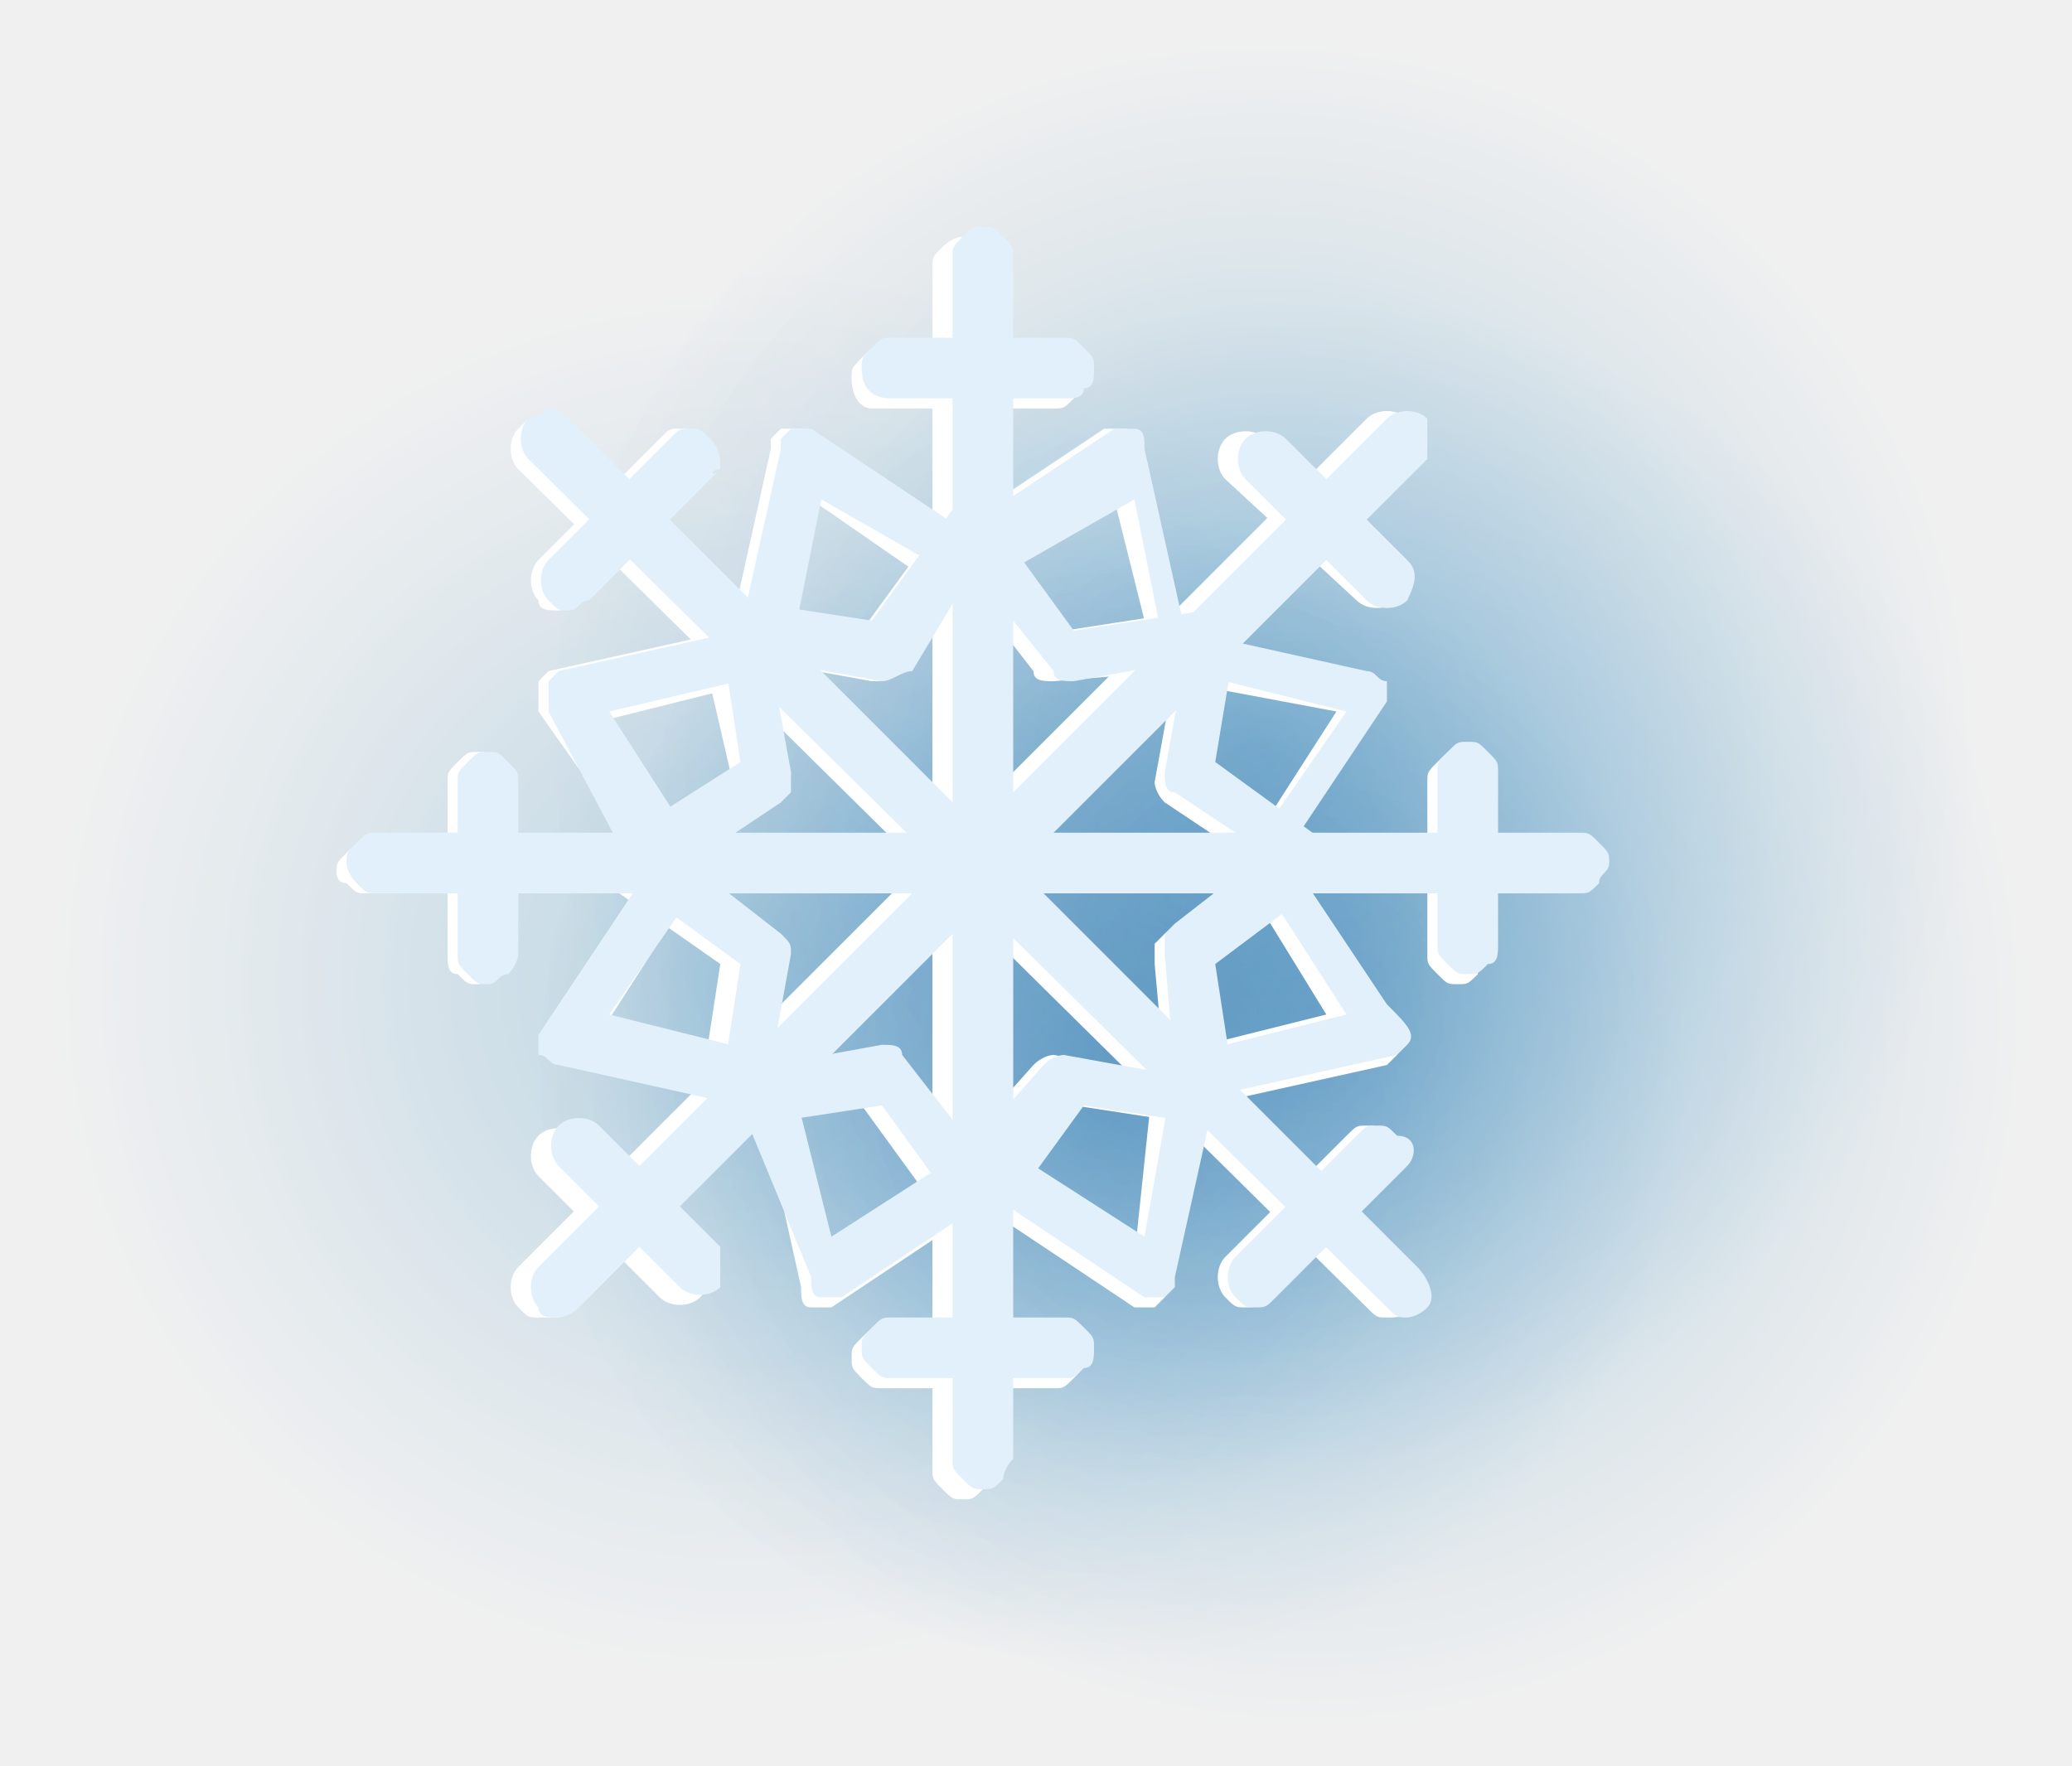
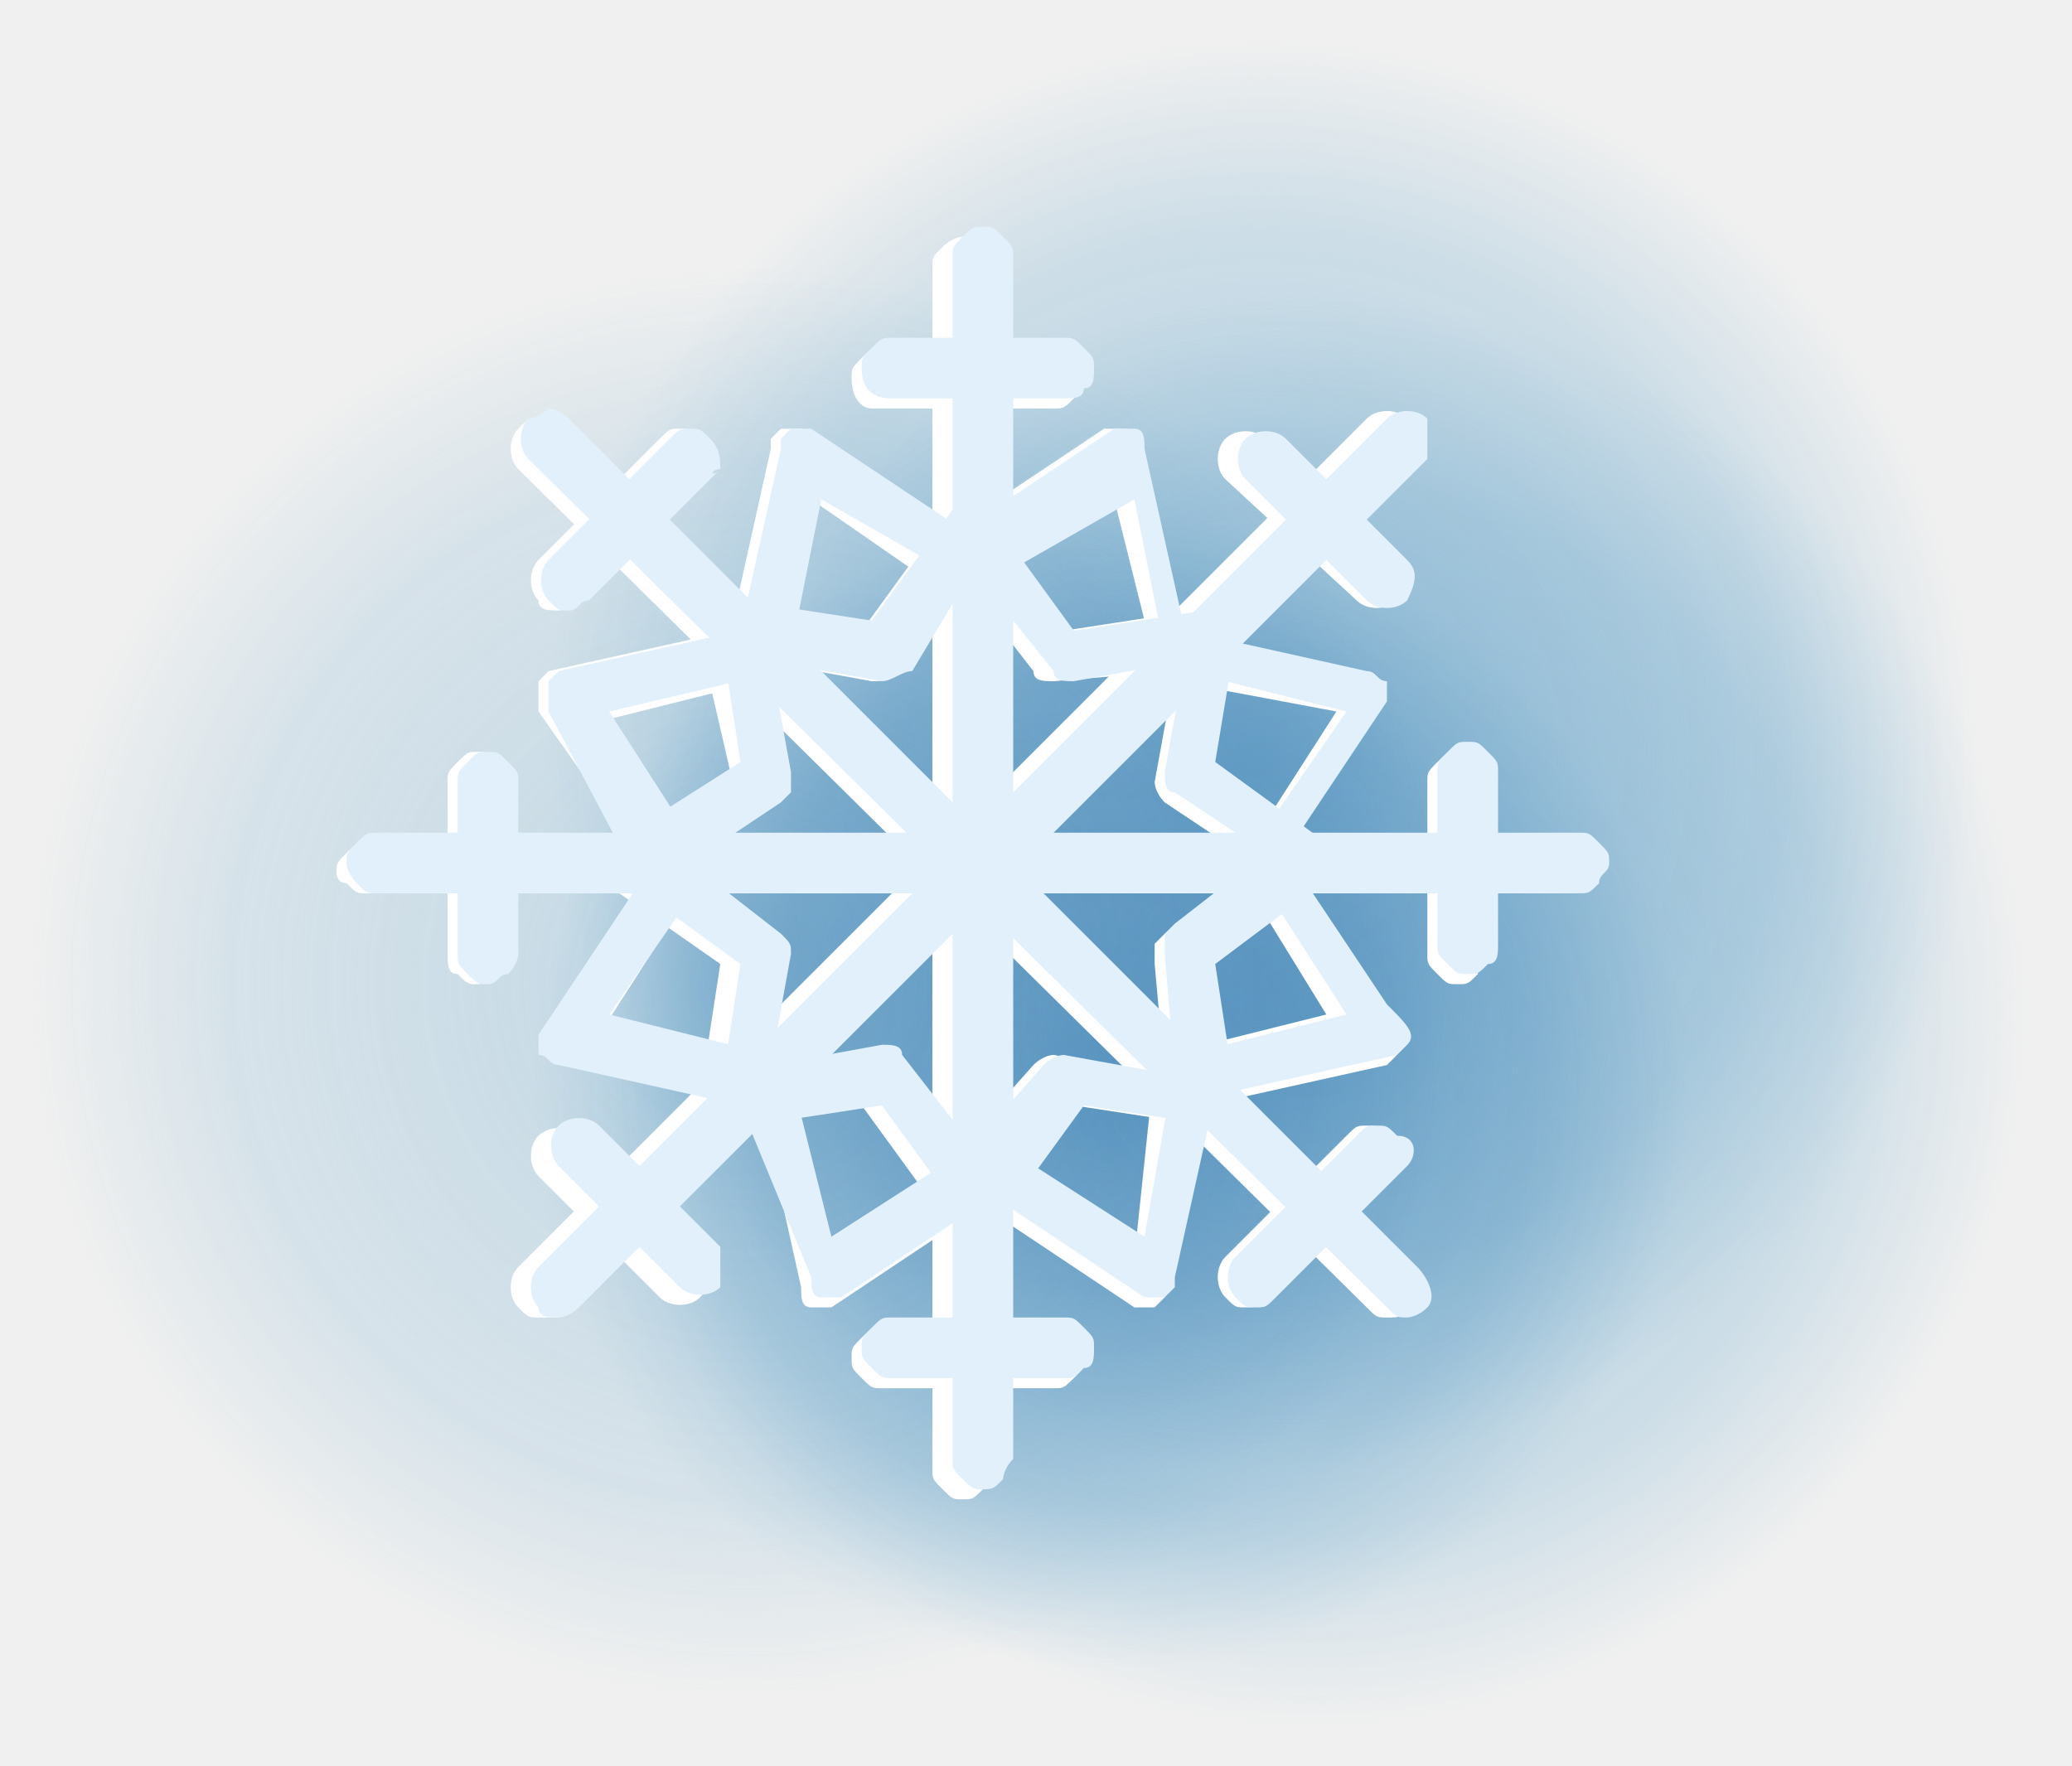
<svg xmlns="http://www.w3.org/2000/svg" width="230" height="196" viewBox="0 0 230 196" fill="none">
  <g style="mix-blend-mode:multiply">
    <path d="M189.837 109.261C196.565 146.262 171.897 181.021 134.896 187.748C97.895 194.476 63.136 169.808 56.409 132.807C49.681 95.806 74.349 61.047 111.35 54.32C148.351 47.592 184.231 72.26 189.837 109.261Z" fill="url(#paint0_radial_2_2341)" />
  </g>
  <g style="mix-blend-mode:multiply">
    <path d="M222.353 70.017C230.202 114.867 199.929 158.596 153.957 166.445C109.107 174.293 65.379 144.02 57.53 98.049C49.681 53.199 79.955 9.47 125.926 1.621C170.776 -6.227 214.505 24.046 222.353 70.017Z" fill="url(#paint1_radial_2_2341)" />
  </g>
  <g style="mix-blend-mode:multiply">
    <path d="M227.96 98.049C235.808 142.898 205.535 186.627 160.685 194.476C115.835 202.325 72.106 172.051 64.258 127.201C56.409 82.351 86.683 38.622 131.532 30.774C176.382 22.925 220.111 53.199 227.96 98.049Z" fill="url(#paint2_radial_2_2341)" />
  </g>
  <g style="mix-blend-mode:multiply" opacity="0.7">
    <path d="M165.052 94.802C172.901 139.652 142.627 183.381 97.777 191.23C52.927 199.078 9.199 168.805 1.35 123.955C-6.499 79.105 23.775 35.376 68.625 27.528C113.475 19.679 157.203 49.953 165.052 94.802Z" fill="url(#paint3_radial_2_2341)" />
  </g>
  <path d="M156.2 50.956L62.015 146.262C62.015 146.262 60.894 146.262 59.773 146.262C58.651 146.262 58.651 146.262 57.53 145.141C56.409 144.02 56.409 141.777 57.53 140.656L151.715 46.471C152.836 45.35 155.079 45.35 156.2 46.471C157.321 48.714 157.321 49.835 156.2 50.956Z" fill="white" />
  <path d="M155.079 66.654C153.957 67.775 151.715 67.775 150.594 66.654L136.017 53.199C134.896 52.077 134.896 49.835 136.017 48.714C137.139 47.592 139.381 47.592 140.502 48.714L153.957 62.169C156.2 63.29 156.2 65.532 155.079 66.654Z" fill="white" />
  <path d="M77.713 144.02C76.591 145.141 74.349 145.141 73.228 144.02L59.773 130.565C58.651 129.443 58.651 127.201 59.773 126.08C60.894 124.958 63.136 124.958 64.258 126.08L77.713 139.535C78.834 140.656 78.834 142.898 77.713 144.02Z" fill="white" />
  <path d="M156.2 145.141C156.2 146.262 155.079 146.262 153.957 146.262C152.836 146.262 152.836 146.262 151.715 145.141L57.53 52.077C56.409 50.956 56.409 48.714 57.53 47.592C58.651 46.471 58.651 46.471 59.773 46.471C60.894 46.471 60.894 46.471 62.015 47.592L156.2 141.777C157.321 142.898 157.321 144.02 156.2 145.141Z" fill="white" />
  <path d="M155.079 129.443C155.079 129.443 155.079 130.565 155.079 129.443L140.502 144.02C139.381 145.141 139.381 145.141 138.26 145.141C137.139 145.141 137.139 145.141 136.017 144.02C134.896 142.898 134.896 140.656 136.017 139.535L149.472 126.08C150.594 124.958 150.594 124.958 151.715 124.958C152.836 124.958 152.836 124.958 153.957 126.08C156.2 127.201 156.2 128.322 155.079 129.443Z" fill="white" />
  <path d="M77.713 53.199L64.258 66.654C63.136 67.775 62.015 67.775 62.015 67.775C60.894 67.775 59.773 67.775 59.773 66.654C58.651 65.532 58.651 63.29 59.773 62.169L73.228 48.714C74.349 47.592 74.349 47.592 75.47 47.592C76.591 47.592 76.591 47.592 77.713 48.714C78.834 49.835 78.834 52.077 77.713 53.199Z" fill="white" />
  <path d="M109.107 165.323C107.986 166.445 107.986 166.445 106.865 166.445C105.744 166.445 105.744 166.445 104.622 165.323C103.501 164.202 103.501 164.202 103.501 163.081V29.652C103.501 28.531 103.501 28.531 104.622 27.41C104.622 27.41 105.744 26.289 106.865 26.289C107.986 26.289 107.986 26.289 109.107 27.41C110.229 28.531 110.229 28.531 110.229 29.652V163.081C110.229 164.202 110.229 164.202 109.107 165.323Z" fill="white" />
  <path d="M119.199 152.99C118.077 154.111 118.077 154.111 116.956 154.111H97.895C96.774 154.111 96.774 154.111 95.653 152.99C94.531 151.868 94.531 151.868 94.531 150.747C94.531 149.626 94.531 149.626 95.653 148.505C96.774 147.383 96.774 147.383 97.895 147.383H116.956C118.077 147.383 118.077 147.383 119.199 148.505C120.32 149.626 120.32 149.626 120.32 150.747C120.32 151.868 120.32 151.868 119.199 152.99Z" fill="white" />
  <path d="M119.199 44.229C118.077 45.35 118.077 45.35 116.956 45.35H96.774C95.653 45.35 94.531 44.229 94.531 41.986C94.531 40.865 94.531 40.865 95.653 39.744C96.774 38.622 96.774 38.622 97.895 38.622H116.956C118.077 38.622 118.077 38.622 119.199 39.744C120.32 40.865 120.32 40.865 120.32 41.986C120.32 43.107 119.199 43.107 119.199 44.229Z" fill="white" />
  <path d="M176.382 98.049C175.261 99.17 175.261 99.17 174.14 99.17H40.711C39.59 99.17 39.59 99.17 38.469 98.049C37.348 98.049 37.348 96.927 37.348 96.927C37.348 95.806 37.348 95.806 38.469 94.685C39.59 93.564 39.59 93.564 40.711 93.564H174.14C175.261 93.564 175.261 93.564 176.382 94.685C177.504 95.806 177.504 95.806 177.504 96.927C176.382 96.927 176.382 98.049 176.382 98.049Z" fill="white" />
  <path d="M55.288 108.14C54.166 109.261 53.045 109.261 53.045 109.261C51.924 109.261 51.924 109.261 50.803 108.14C49.681 108.14 49.681 107.018 49.681 105.897V86.836C49.681 85.715 49.681 85.715 50.803 84.594C51.924 83.472 51.924 83.472 53.045 83.472C54.166 83.472 54.166 83.472 55.288 84.594C56.409 85.715 56.409 85.715 56.409 86.836V105.897C55.288 107.018 55.288 108.14 55.288 108.14Z" fill="white" />
  <path d="M164.049 108.14C162.927 109.261 162.927 109.261 161.806 109.261C160.685 109.261 160.685 109.261 159.564 108.14C158.442 107.019 158.442 107.018 158.442 105.897V86.836C158.442 85.715 158.442 85.715 159.564 84.594C160.685 83.472 160.685 83.472 161.806 83.472C162.927 83.472 162.927 83.472 164.049 84.594C165.17 85.715 165.17 85.715 165.17 86.836V105.897C164.049 107.018 164.049 107.019 164.049 108.14Z" fill="white" />
  <path d="M136.017 123.837C136.017 124.958 134.896 124.958 136.017 123.837C134.896 124.958 133.775 124.958 133.775 124.958L119.199 122.716L109.107 135.05C109.107 136.171 107.986 136.171 106.865 136.171C105.744 136.171 104.622 136.171 104.622 135.05L95.653 122.716L81.076 124.958C79.955 124.958 78.834 124.958 78.834 123.837C77.713 122.716 77.713 122.716 77.713 121.595L79.955 107.018L68.743 99.17C67.621 99.17 67.621 98.049 67.621 96.927C67.621 95.806 67.621 95.806 67.621 95.806C67.621 95.806 67.621 95.806 68.743 94.685L81.076 85.715L77.713 71.139C77.713 70.017 77.713 70.017 77.713 68.896C79.955 67.775 79.955 67.775 81.076 67.775L95.653 70.017C104.622 57.684 104.622 57.684 104.622 57.684C105.744 56.562 105.744 56.562 106.865 56.562C107.986 56.562 109.107 56.562 109.107 57.684L118.077 70.017L132.654 67.775C133.775 67.775 134.896 67.775 134.896 67.775C136.017 68.896 136.017 68.896 136.017 70.017L133.775 85.715L146.109 94.685C146.109 94.685 146.109 94.685 147.23 94.685C148.351 95.806 148.351 96.927 147.23 98.049L133.775 107.018L136.017 121.595C136.017 122.716 136.017 123.837 136.017 123.837ZM114.714 118.231C115.835 117.11 116.956 117.11 116.956 117.11L129.29 119.352L128.169 107.018C128.169 105.897 128.169 105.897 128.169 104.776C128.169 104.776 128.169 104.776 129.29 103.655L139.381 95.806L129.29 89.079C128.169 87.957 128.169 86.836 128.169 86.836L130.411 74.502L116.956 75.624C115.835 75.624 114.714 75.624 114.714 74.502L106.865 64.411L99.016 74.502C99.016 75.624 97.895 75.624 96.774 75.624L84.44 73.381L86.683 85.715C86.683 86.836 86.683 86.836 86.683 87.957C86.683 87.957 86.683 87.957 85.561 89.079L74.349 96.927L84.44 104.776C85.561 105.897 85.561 105.897 85.561 107.018L83.319 119.352L95.653 117.11C96.774 117.11 97.895 117.11 97.895 118.231L105.744 128.322L114.714 118.231Z" fill="white" />
  <path d="M155.079 117.11C155.079 117.11 153.957 117.11 155.079 117.11C153.957 118.231 153.957 118.231 153.957 118.231L133.775 122.716L129.29 142.898V144.02L128.169 145.141C127.047 145.141 125.926 145.141 125.926 145.141L109.107 133.928L92.289 145.141C91.168 145.141 90.046 145.141 90.046 145.141C88.925 145.141 88.925 144.02 88.925 142.898L84.44 122.716L64.258 118.231C63.136 118.231 63.136 117.11 62.015 117.11C62.015 115.988 62.015 114.867 62.015 114.867L73.228 98.049L59.773 78.987C59.773 77.866 59.773 76.745 59.773 76.745C59.773 76.745 59.773 76.745 59.773 75.624L60.894 74.502L81.076 70.017L85.561 49.835V48.714L86.683 47.592C87.804 47.592 88.925 47.592 88.925 47.592L105.744 58.805L122.562 47.592C123.684 47.592 124.805 47.592 124.805 47.592C125.926 47.592 125.926 48.714 125.926 49.835L130.411 70.017L150.594 74.502C151.715 74.502 151.715 75.624 152.836 75.624C152.836 76.745 152.836 77.866 152.836 77.866L141.624 94.685L152.836 111.503C155.079 114.867 155.079 115.988 155.079 117.11C155.079 117.11 155.079 115.988 155.079 117.11ZM128.169 118.231L129.29 117.11L147.23 112.625L138.26 98.049C138.26 96.927 138.26 95.806 138.26 94.685L148.351 78.987L130.411 75.624C129.29 75.624 128.169 74.502 128.169 73.381L123.684 55.441L107.986 65.532C106.865 65.532 105.744 66.654 104.622 65.532L90.046 55.441L85.561 73.381V74.502L84.44 75.624L66.5 80.109L76.591 95.806C76.591 96.927 77.713 98.049 76.591 99.17L66.5 114.867L84.44 119.352C85.561 119.352 86.683 120.473 86.683 121.595L91.168 139.535L106.865 129.443C107.986 129.443 109.107 129.443 110.229 129.443L125.926 139.535L128.169 118.231C128.169 119.352 128.169 119.352 128.169 118.231Z" fill="white" />
  <path d="M158.442 50.956L64.258 145.141C63.136 146.262 62.015 146.262 62.015 146.262C60.894 146.262 59.773 146.262 59.773 145.141C58.651 144.02 58.651 141.777 59.773 140.656L153.957 46.471C155.079 45.35 157.321 45.35 158.442 46.471C158.442 47.592 158.442 49.835 158.442 50.956Z" fill="#E1F0FA" />
  <path d="M156.2 66.654C155.079 67.775 152.836 67.775 151.715 66.654L138.26 53.199C137.139 52.077 137.139 49.835 138.26 48.714C139.381 47.592 141.624 47.592 142.745 48.714L156.2 62.169C157.321 63.29 157.321 64.411 156.2 66.654Z" fill="#E1F0FA" />
  <path d="M79.955 142.898C79.955 142.898 78.834 142.898 79.955 142.898C78.834 144.02 76.591 144.02 75.47 142.898L62.015 129.443C60.894 128.322 60.894 126.08 62.015 124.958C63.136 123.837 65.379 123.837 66.5 124.958L79.955 138.413C79.955 140.656 79.955 141.777 79.955 142.898Z" fill="#E1F0FA" />
  <path d="M158.442 145.141C157.321 146.262 156.2 146.262 156.2 146.262C155.079 146.262 155.079 146.262 153.957 145.141L58.651 50.956C57.53 49.835 57.53 47.592 58.651 46.471C59.773 46.471 60.894 45.35 60.894 45.35C60.894 45.35 62.015 45.35 63.136 46.471L157.321 140.656C158.442 141.777 159.564 144.02 158.442 145.141Z" fill="#E1F0FA" />
  <path d="M156.2 129.443L141.624 144.02C140.502 145.141 140.502 145.141 139.381 145.141C138.26 145.141 138.26 145.141 137.139 144.02C136.017 142.898 136.017 140.656 137.139 139.535L150.594 126.08C151.715 124.958 151.715 124.958 152.836 124.958C153.957 124.958 153.957 124.958 155.079 126.08C157.321 126.08 157.321 128.322 156.2 129.443Z" fill="#E1F0FA" />
  <path d="M79.955 52.077C78.834 52.077 78.834 53.199 79.955 52.077L65.379 66.654C64.258 66.654 64.258 67.775 63.136 67.775C62.015 67.775 62.015 67.775 60.894 66.654C59.773 65.532 59.773 63.29 60.894 62.169L74.349 48.714C75.47 47.592 75.47 47.592 76.591 47.592C77.713 47.592 77.713 47.592 78.834 48.714C79.955 49.835 79.955 50.956 79.955 52.077Z" fill="#E1F0FA" />
  <path d="M111.35 164.202C110.229 165.323 110.229 165.323 109.107 165.323C107.986 165.323 107.986 165.323 106.865 164.202C105.744 163.081 105.744 163.081 105.744 161.96V28.531C105.744 27.41 105.744 27.41 106.865 26.289C107.986 25.167 107.986 25.167 109.107 25.167C110.229 25.167 110.229 25.167 111.35 26.289C112.471 27.41 112.471 27.41 112.471 28.531V161.96C111.35 163.081 111.35 164.202 111.35 164.202Z" fill="#E1F0FA" />
  <path d="M120.32 151.868C120.32 151.868 120.32 152.99 120.32 151.868C119.199 152.99 119.199 152.99 118.077 152.99H99.016C97.895 152.99 97.895 152.99 96.774 151.868C95.653 150.747 95.653 150.747 95.653 149.626C95.653 148.505 95.653 148.505 96.774 147.383C97.895 146.262 97.895 146.262 99.016 146.262H118.077C119.199 146.262 119.199 146.262 120.32 147.383C121.441 148.505 121.441 148.505 121.441 149.626C121.441 150.747 121.441 151.868 120.32 151.868Z" fill="#E1F0FA" />
  <path d="M120.32 43.107C120.32 44.229 119.199 44.229 118.077 44.229H99.016C96.774 44.229 95.653 43.107 95.653 40.865C95.653 39.744 95.653 39.744 96.774 38.622C97.895 37.501 97.895 37.501 99.016 37.501H118.077C119.199 37.501 119.199 37.501 120.32 38.622C121.441 39.744 121.441 39.744 121.441 40.865C121.441 41.986 121.441 43.107 120.32 43.107Z" fill="#E1F0FA" />
  <path d="M177.504 98.049C176.382 99.17 176.382 99.17 175.261 99.17H41.833C40.711 99.17 40.711 99.17 39.59 98.049C39.59 98.049 38.469 96.927 38.469 95.806C38.469 94.685 38.469 94.685 39.59 93.564C40.711 92.442 40.711 92.442 41.833 92.442H175.261C176.382 92.442 176.382 92.442 177.504 93.564C178.625 94.685 178.625 94.685 178.625 95.806C178.625 96.927 177.504 96.927 177.504 98.049Z" fill="#E1F0FA" />
  <path d="M56.409 108.14C55.288 108.14 55.288 109.261 54.166 109.261C53.045 109.261 53.045 109.261 51.924 108.14C50.803 107.019 50.803 107.019 50.803 105.897V86.836C50.803 85.715 50.803 85.715 51.924 84.594C53.045 83.472 53.045 83.472 54.166 83.472C55.288 83.472 55.288 83.472 56.409 84.594C57.53 85.715 57.53 85.715 57.53 86.836V105.897C57.53 105.897 57.53 107.019 56.409 108.14Z" fill="#E1F0FA" />
  <path d="M165.17 107.019C165.17 108.14 165.17 108.14 165.17 107.019C164.049 108.14 164.049 108.14 162.927 108.14C161.806 108.14 161.806 108.14 160.685 107.019C159.564 105.897 159.564 105.897 159.564 104.776V85.715C159.564 84.594 159.564 84.594 160.685 83.472C161.806 82.351 161.806 82.351 162.927 82.351C164.049 82.351 164.049 82.351 165.17 83.472C166.291 84.594 166.291 84.594 166.291 85.715V104.776C166.291 105.897 166.291 107.019 165.17 107.019Z" fill="#E1F0FA" />
  <path d="M137.139 123.837C136.017 124.958 134.896 124.958 134.896 124.958L120.32 122.716L111.35 135.05C111.35 136.171 110.229 136.171 109.107 136.171C107.986 136.171 106.865 136.171 106.865 135.05L97.895 122.716L83.319 124.958C82.198 124.958 81.076 124.958 81.076 123.837C79.955 122.716 79.955 122.716 79.955 121.595L82.198 107.019L69.864 98.049C68.743 98.049 68.743 96.927 68.743 95.806C68.743 94.685 68.743 94.685 68.743 93.564C68.743 93.564 68.743 93.564 69.864 92.442L82.198 84.594L79.955 70.017C79.955 68.896 79.955 68.896 79.955 67.775C81.076 66.654 82.198 66.654 82.198 66.654L96.774 68.896C105.744 56.562 105.744 56.562 105.744 56.562C106.865 56.562 107.986 56.562 107.986 56.562C109.107 56.562 110.229 56.562 110.229 57.684L119.199 70.017L133.775 67.775C134.896 67.775 136.017 67.775 136.017 68.896C137.139 70.017 137.139 70.017 137.139 71.139L134.896 84.594L147.23 93.564C147.23 93.564 147.23 93.564 148.351 93.564C149.472 94.685 149.472 95.806 148.351 96.927L134.896 107.019L137.139 121.595C137.139 122.716 137.139 122.716 137.139 123.837ZM115.835 118.231C115.835 118.231 115.835 117.11 115.835 118.231C116.956 117.11 118.077 117.11 118.077 117.11L130.411 119.352L129.29 105.897C129.29 104.776 129.29 104.776 129.29 103.655C129.29 103.655 129.29 103.655 130.411 102.534L140.502 94.685L130.411 87.957C129.29 87.957 129.29 86.836 129.29 85.715L131.532 73.381L119.199 75.624C118.077 75.624 116.956 75.624 116.956 74.502L107.986 63.29L101.259 74.502C100.138 74.502 99.016 75.624 97.895 75.624L85.561 73.381L87.804 85.715C87.804 86.836 87.804 86.836 87.804 87.957C87.804 87.957 87.804 87.957 86.683 89.079L76.591 95.806L86.683 103.655C87.804 104.776 87.804 104.776 87.804 105.897L85.561 118.231L97.895 115.988C99.016 115.988 100.138 115.988 100.138 117.11L107.986 127.201L115.835 118.231Z" fill="#E1F0FA" />
  <path d="M156.2 115.988C156.2 115.988 156.2 117.11 156.2 115.988C155.079 117.11 155.079 117.11 155.079 117.11L134.896 121.595L130.411 141.777V142.898L129.29 144.02C128.169 144.02 127.047 144.02 127.047 144.02L110.229 132.807L93.41 144.02C92.289 144.02 91.168 144.02 91.168 144.02C90.046 144.02 90.046 142.898 90.046 141.777L82.198 122.716L62.015 118.231C60.894 118.231 60.894 117.11 59.773 117.11C59.773 115.988 59.773 114.867 59.773 114.867L70.985 98.049L60.894 78.987C60.894 77.866 60.894 76.745 60.894 76.745C60.894 76.745 60.894 76.745 60.894 75.624L62.015 74.502L82.198 70.017L86.683 49.835V48.714L87.804 47.592C88.925 47.592 90.046 47.592 90.046 47.592L106.865 58.805L123.684 47.592C124.805 47.592 125.926 47.592 125.926 47.592C127.047 47.592 127.047 48.714 127.047 49.835L131.532 70.017L151.715 74.502C152.836 74.502 152.836 75.624 153.957 75.624C153.957 76.745 153.957 77.866 153.957 77.866L142.745 94.685L153.957 111.503C156.2 113.746 157.321 114.867 156.2 115.988ZM130.411 118.231L131.532 117.11L149.472 112.625L139.381 96.927C139.381 95.806 139.381 94.685 139.381 93.564L149.472 78.987L131.532 74.502C130.411 74.502 129.29 73.381 129.29 72.26L125.926 55.441L110.229 64.411C109.107 64.411 107.986 64.411 106.865 64.411L91.168 55.441L87.804 72.26V73.381L86.683 74.502L67.621 78.987L77.713 94.685C78.834 95.806 78.834 96.927 77.713 98.049L67.621 112.625L85.561 117.11C86.683 117.11 87.804 118.231 87.804 119.352L92.289 137.292L107.986 127.201C109.107 127.201 110.229 127.201 111.35 127.201L127.047 137.292L130.411 118.231C130.411 118.231 129.29 118.231 130.411 118.231Z" fill="#E1F0FA" />
  <defs>
    <radialGradient id="paint0_radial_2_2341" cx="0" cy="0" r="1" gradientUnits="userSpaceOnUse" gradientTransform="translate(123.298 121.134) rotate(-9.75807) scale(67.8166)">
      <stop stop-color="#AED5EB" />
-       <stop offset="0.186" stop-color="#C0DEEF" />
-       <stop offset="0.694" stop-color="#EEF6FB" />
-       <stop offset="0.95" stop-color="white" />
+       <stop offset="0.186" stop-color="rgba(192, 222, 239, 1)" />
+       <stop offset="0.694" stop-color="rgba(192, 222, 239, 0.6)" />
+       <stop offset="0.95" stop-color="rgba(192, 222, 239, 0)" />
    </radialGradient>
    <radialGradient id="paint1_radial_2_2341" cx="0" cy="0" r="1" gradientUnits="userSpaceOnUse" gradientTransform="translate(140.077 83.7685) rotate(-9.75807) scale(83.2595)">
      <stop stop-color="#AED5EB" />
-       <stop offset="0.186" stop-color="#C0DEEF" />
-       <stop offset="0.694" stop-color="#EEF6FB" />
-       <stop offset="0.95" stop-color="white" />
+       <stop offset="0.186" stop-color="rgba(192, 222, 239, 1)" />
+       <stop offset="0.694" stop-color="rgba(192, 222, 239, 0.6)" />
+       <stop offset="0.95" stop-color="rgba(192, 222, 239, 0)" />
    </radialGradient>
    <radialGradient id="paint2_radial_2_2341" cx="0" cy="0" r="1" gradientUnits="userSpaceOnUse" gradientTransform="translate(145.523 112.359) rotate(-9.75807) scale(83.1081)">
      <stop stop-color="#AED5EB" />
-       <stop offset="0.186" stop-color="#C0DEEF" />
-       <stop offset="0.694" stop-color="#EEF6FB" />
-       <stop offset="0.95" stop-color="white" />
+       <stop offset="0.186" stop-color="rgba(192, 222, 239, 1)" />
+       <stop offset="0.694" stop-color="rgba(192, 222, 239, 0.6)" />
+       <stop offset="0.95" stop-color="rgba(192, 222, 239, 0)" />
    </radialGradient>
    <radialGradient id="paint3_radial_2_2341" cx="0" cy="0" r="1" gradientUnits="userSpaceOnUse" gradientTransform="translate(82.6152 109.113) rotate(-9.75807) scale(83.1081)">
      <stop stop-color="#AED5EB" />
-       <stop offset="0.186" stop-color="#C0DEEF" />
-       <stop offset="0.694" stop-color="#EEF6FB" />
-       <stop offset="0.95" stop-color="white" />
+       <stop offset="0.186" stop-color="rgba(192, 222, 239, 1)" />
+       <stop offset="0.694" stop-color="rgba(192, 222, 239, 0.6)" />
+       <stop offset="0.95" stop-color="rgba(192, 222, 239, 0)" />
    </radialGradient>
  </defs>
</svg>
